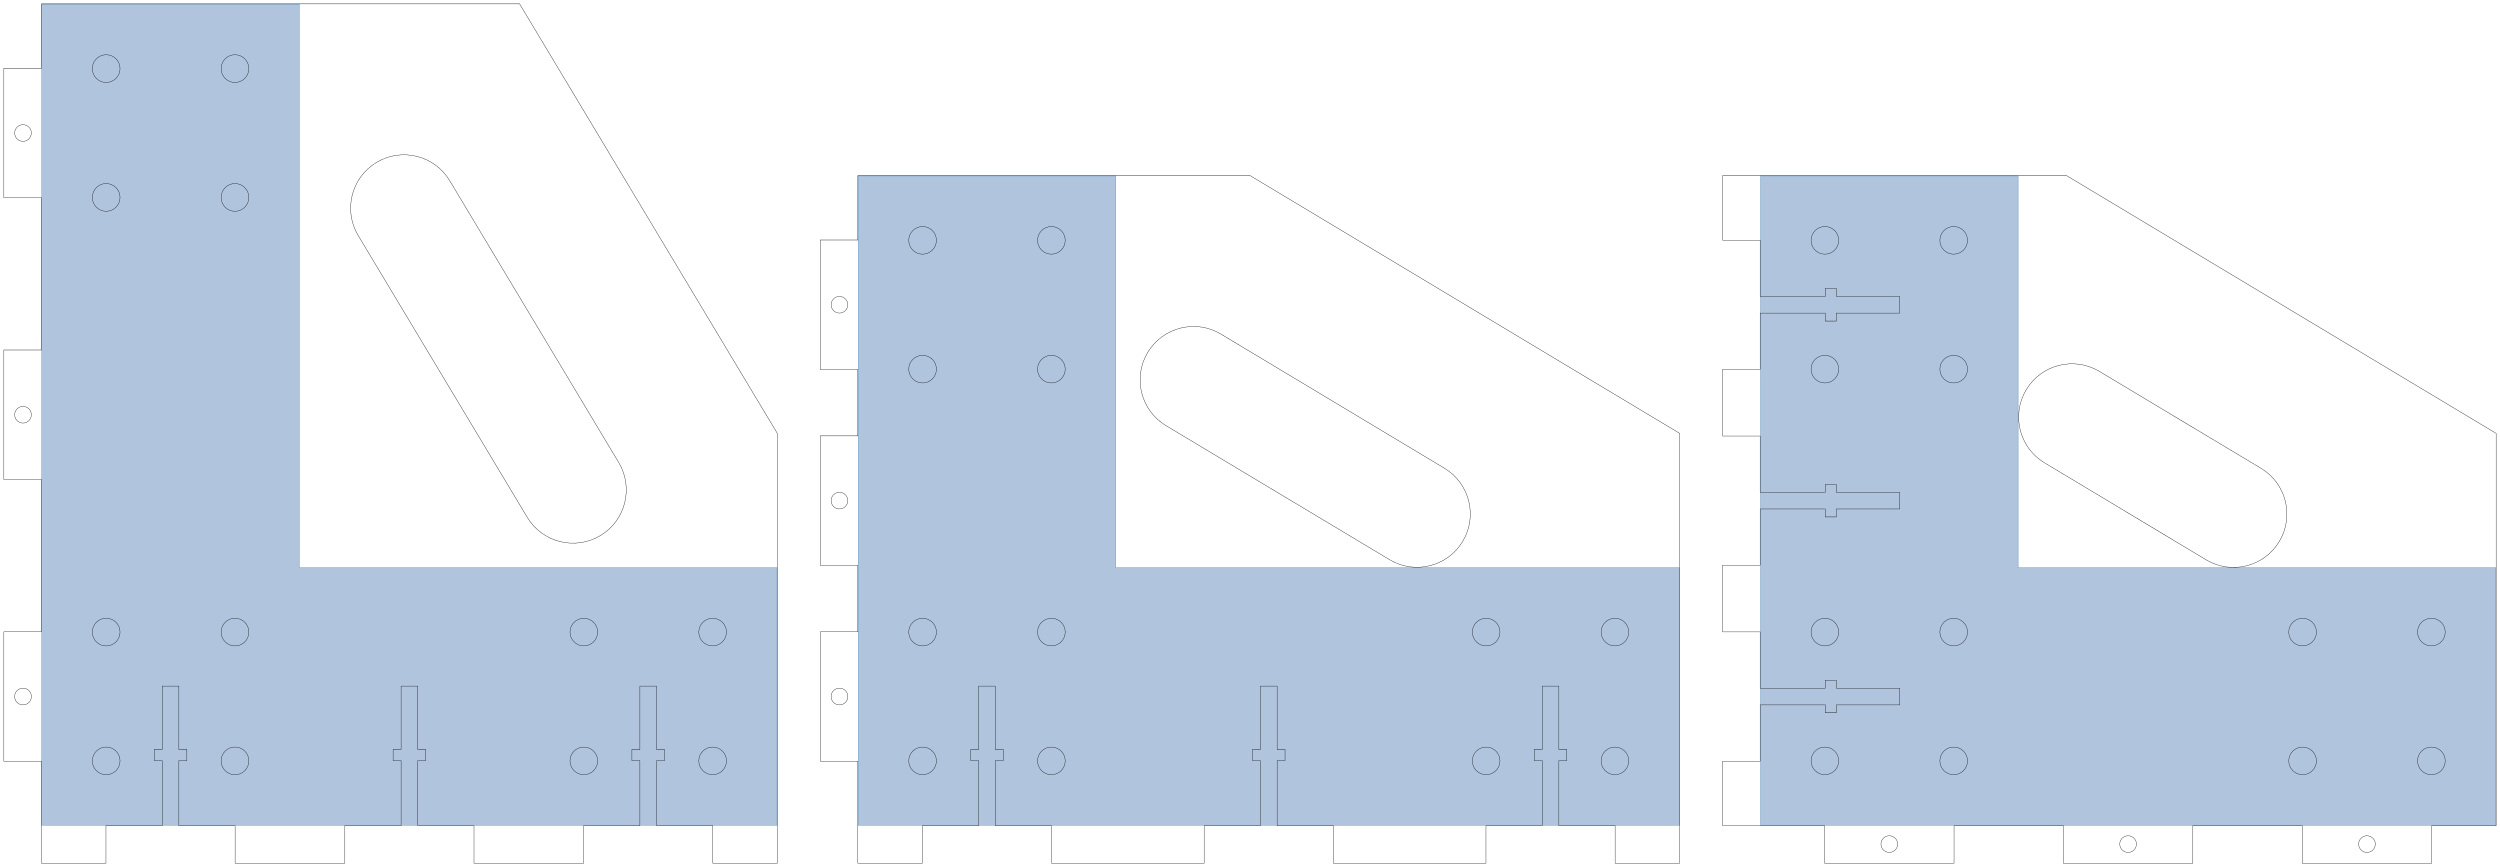
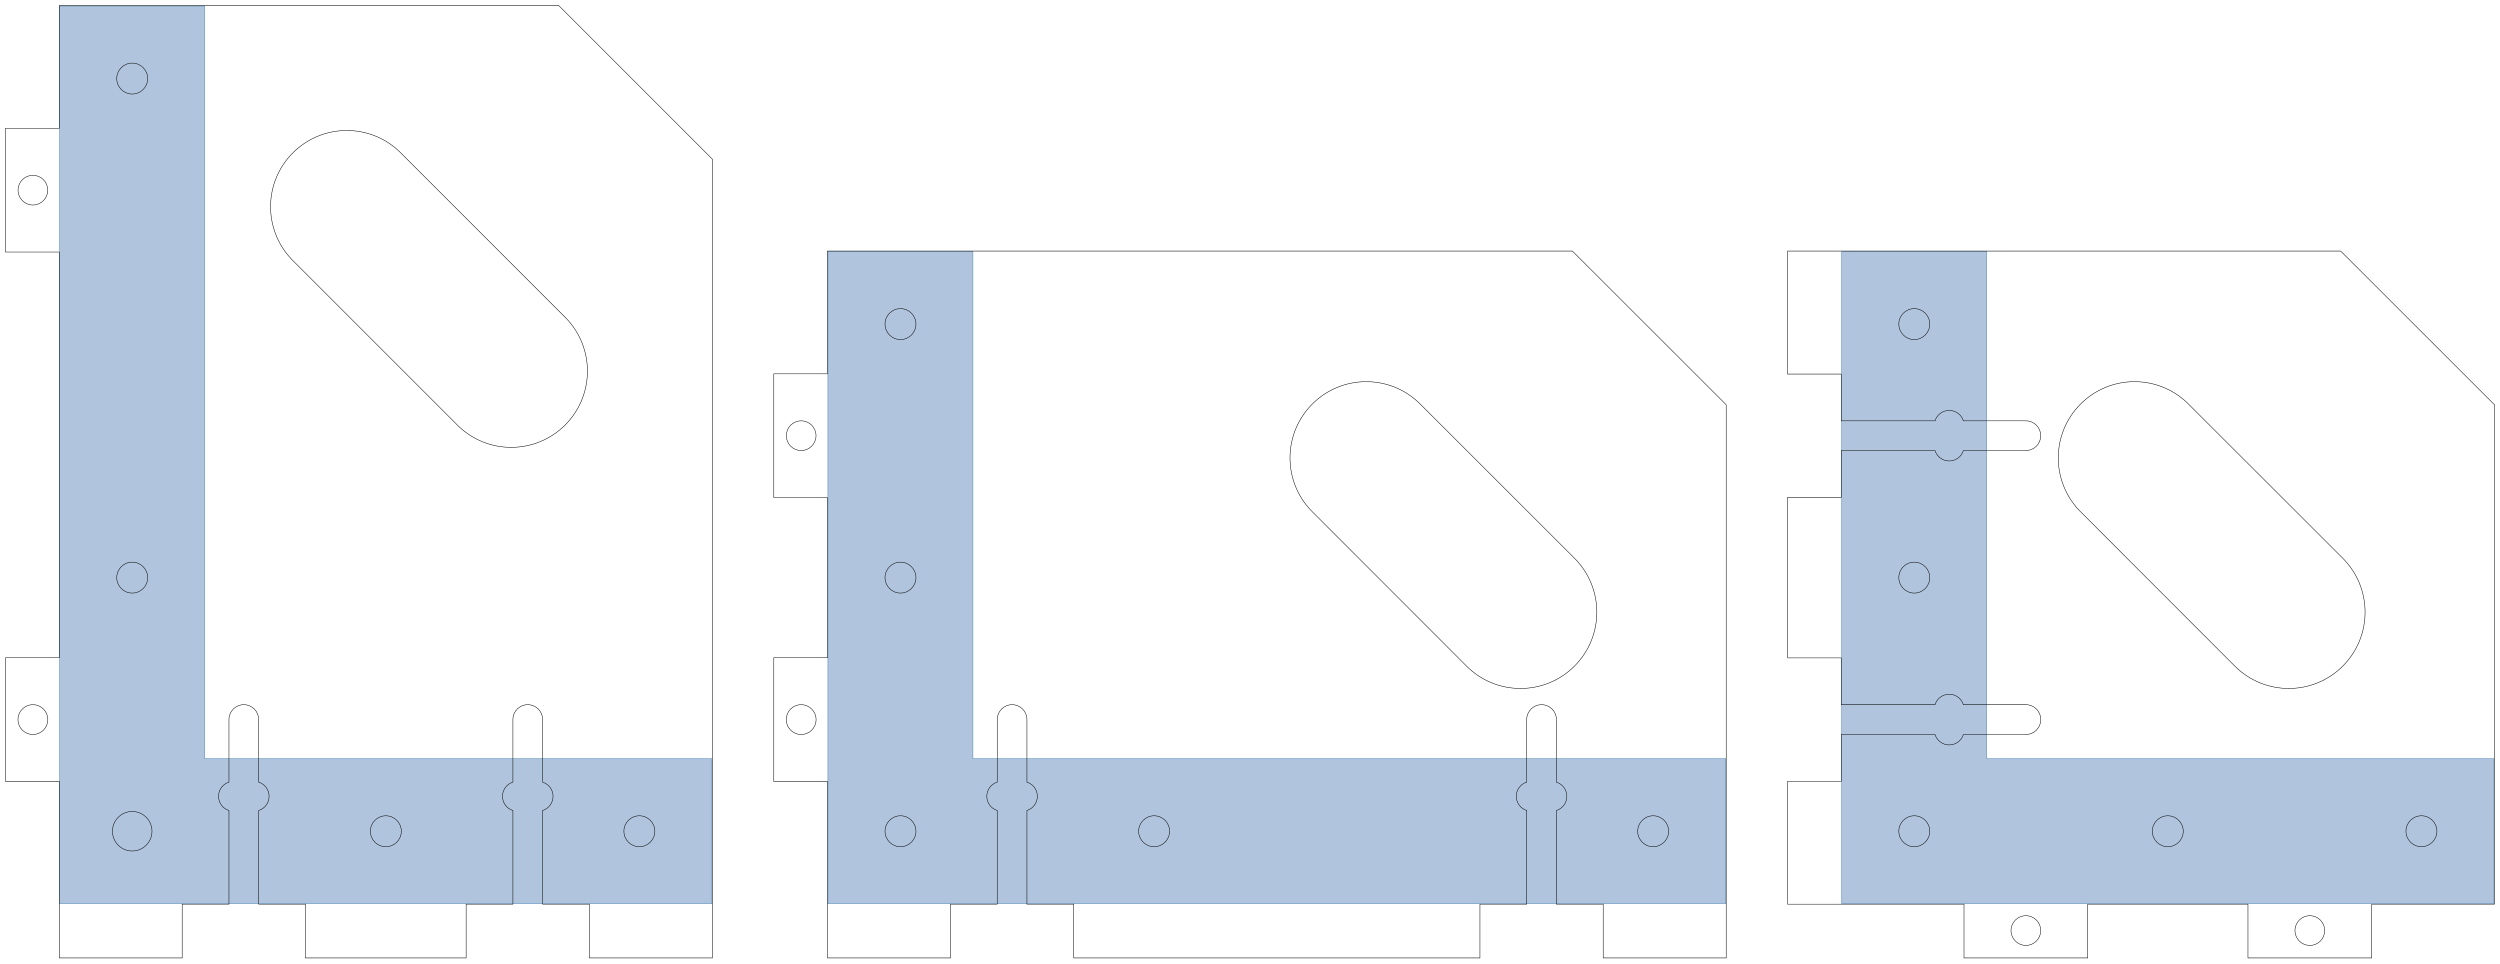
- <svg xmlns="http://www.w3.org/2000/svg" width="29.114in" height="10.098in" viewBox="-0.045 -10.049 29.114 10.098" version="1.1">
+ <svg xmlns="http://www.w3.org/2000/svg" width="20.364in" height="7.848in" viewBox="-0.045 -7.799 20.364 7.848" version="1.1">
  <g transform="scale(1,-1)" stroke-linecap="round">
    <g fill="rgb(176,196,221)" stroke="rgb(69,129,180)" stroke-width="0.004" id="extrusions">
-       <path d="M 0.441,0.438 L 9.004,0.438 L 9.004,3.438 L 3.441,3.438 L 3.441,10.0 L 0.441,10.0 L 0.441,0.438" />
-       <path d="M 9.949,0.438 L 19.512,0.438 L 19.512,3.438 L 12.949,3.438 L 12.949,8.0 L 9.949,8.0 L 9.949,0.438" />
-       <path d="M 20.457,0.438 L 29.02,0.438 L 29.02,3.438 L 23.457,3.438 L 23.457,8.0 L 20.457,8.0 L 20.457,0.438" />
+       <path d="M 0.441,0.438 L 5.754,0.438 L 5.754,1.619 L 1.623,1.619 L 1.623,7.75 L 0.441,7.75 L 0.441,0.438" />
+       <path d="M 6.699,0.438 L 14.012,0.438 L 14.012,1.619 L 7.88,1.619 L 7.88,5.75 L 6.699,5.75 L 6.699,0.438" />
+       <path d="M 14.957,0.438 L 20.27,0.438 L 20.27,1.619 L 16.138,1.619 L 16.138,5.75 L 14.957,5.75 L 14.957,0.438" />
    </g>
    <g fill="none" stroke="rgb(0,0,0)" stroke-width="0.004" id="parts">
-       <path d="M 0.438,2.691 L 0.0,2.691 L 0.0,1.184 L 0.438,1.184 L 0.438,-0.004 L 1.189,-0.004 L 1.189,0.434 L 1.844,0.434 L 1.844,1.191 L 1.752,1.191 L 1.752,1.321 L 1.844,1.321 L 1.844,2.059 L 2.038,2.059 L 2.038,1.321 L 2.131,1.321 L 2.131,1.191 L 2.038,1.191 L 2.038,0.434 L 2.693,0.434 L 2.693,-0.004 L 3.971,-0.004 L 3.971,0.434 L 4.626,0.434 L 4.626,1.191 L 4.533,1.191 L 4.533,1.321 L 4.626,1.321 L 4.626,2.059 L 4.82,2.059 L 4.82,1.321 L 4.912,1.321 L 4.912,1.191 L 4.82,1.191 L 4.82,0.434 L 5.475,0.434 L 5.475,-0.004 L 6.752,-0.004 L 6.752,0.434 L 7.407,0.434 L 7.407,1.191 L 7.314,1.191 L 7.314,1.321 L 7.407,1.321 L 7.407,2.059 L 7.601,2.059 L 7.601,1.321 L 7.694,1.321 L 7.694,1.191 L 7.601,1.191 L 7.601,0.434 L 8.256,0.434 L 8.256,-0.004 L 9.008,-0.004 L 9.008,5.001 L 6.006,10.004 L 0.438,10.004 L 0.438,9.254 L 0.0,9.254 L 0.0,7.746 L 0.438,7.746 L 0.438,5.973 L 0.0,5.973 L 0.0,4.465 L 0.438,4.465 L 0.438,2.691 M 0.223,2.035 A 0.097,0.097 90 0,0 0.223,1.84 A 0.097,0.097 90 0,0 0.223,2.035 M 1.353,1.188 A 0.161,0.161 0.0 0,0 1.03,1.188 A 0.161,0.161 0.0 0,0 1.353,1.188 M 1.353,2.688 A 0.161,0.161 0.0 0,0 1.03,2.688 A 0.161,0.161 0.0 0,0 1.353,2.688 M 2.853,1.188 A 0.161,0.161 0.0 0,0 2.53,1.188 A 0.161,0.161 0.0 0,0 2.853,1.188 M 2.853,2.688 A 0.161,0.161 0.0 0,0 2.53,2.688 A 0.161,0.161 0.0 0,0 2.853,2.688 M 6.915,1.188 A 0.161,0.161 0.0 0,0 6.593,1.188 A 0.161,0.161 0.0 0,0 6.915,1.188 M 8.415,1.188 A 0.161,0.161 -3.159563487036844e-13 0,0 8.093,1.188 A 0.161,0.161 -3.159563487036844e-13 0,0 8.415,1.188 M 6.915,2.688 A 0.161,0.161 0.0 0,0 6.593,2.688 A 0.161,0.161 0.0 0,0 6.915,2.688 M 8.415,2.688 A 0.161,0.161 -3.159563487036844e-13 0,0 8.093,2.688 A 0.161,0.161 -3.159563487036844e-13 0,0 8.415,2.688 M 0.223,5.316 A 0.097,0.097 90 0,0 0.223,5.122 A 0.097,0.097 90 0,0 0.223,5.316 M 1.353,7.75 A 0.161,0.161 0.0 0,0 1.03,7.75 A 0.161,0.161 0.0 0,0 1.353,7.75 M 0.223,8.597 A 0.097,0.097 90 0,0 0.223,8.403 A 0.097,0.097 90 0,0 0.223,8.597 M 1.353,9.25 A 0.161,0.161 0.0 0,0 1.03,9.25 A 0.161,0.161 0.0 0,0 1.353,9.25 M 2.853,7.75 A 0.161,0.161 0.0 0,0 2.53,7.75 A 0.161,0.161 0.0 0,0 2.853,7.75 M 2.853,9.25 A 0.161,0.161 0.0 0,0 2.53,9.25 A 0.161,0.161 0.0 0,0 2.853,9.25 M 5.192,7.945 L 7.161,4.662 A 0.621,0.621 120.964 0,0 6.096,4.023 L 4.127,7.305 A 0.621,0.621 -59.036 0,0 5.192,7.945" />
-       <path d="M 9.945,2.691 L 9.508,2.691 L 9.508,1.184 L 9.945,1.184 L 9.945,-0.004 L 10.697,-0.004 L 10.697,0.434 L 11.352,0.434 L 11.352,1.191 L 11.26,1.191 L 11.26,1.321 L 11.352,1.321 L 11.352,2.059 L 11.546,2.059 L 11.546,1.321 L 11.639,1.321 L 11.639,1.191 L 11.546,1.191 L 11.546,0.434 L 12.201,0.434 L 12.201,-0.004 L 13.978,-0.004 L 13.978,0.434 L 14.633,0.434 L 14.633,1.191 L 14.541,1.191 L 14.541,1.321 L 14.633,1.321 L 14.633,2.059 L 14.828,2.059 L 14.828,1.321 L 14.92,1.321 L 14.92,1.191 L 14.828,1.191 L 14.828,0.434 L 15.483,0.434 L 15.483,-0.004 L 17.26,-0.004 L 17.26,0.434 L 17.915,0.434 L 17.915,1.191 L 17.822,1.191 L 17.822,1.321 L 17.915,1.321 L 17.915,2.059 L 18.109,2.059 L 18.109,1.321 L 18.201,1.321 L 18.201,1.191 L 18.109,1.191 L 18.109,0.434 L 18.764,0.434 L 18.764,-0.004 L 19.516,-0.004 L 19.516,5.002 L 14.513,8.004 L 9.945,8.004 L 9.945,7.254 L 9.508,7.254 L 9.508,5.746 L 9.945,5.746 L 9.945,4.973 L 9.508,4.973 L 9.508,3.465 L 9.945,3.465 L 9.945,2.691 M 10.86,1.188 A 0.161,0.161 0.0 0,0 10.538,1.188 A 0.161,0.161 0.0 0,0 10.86,1.188 M 9.731,2.035 A 0.097,0.097 90 0,0 9.731,1.84 A 0.097,0.097 90 0,0 9.731,2.035 M 12.36,1.188 A 0.161,0.161 0.0 0,0 12.038,1.188 A 0.161,0.161 0.0 0,0 12.36,1.188 M 10.86,2.688 A 0.161,0.161 0.0 0,0 10.538,2.688 A 0.161,0.161 0.0 0,0 10.86,2.688 M 12.36,2.688 A 0.161,0.161 0.0 0,0 12.038,2.688 A 0.161,0.161 0.0 0,0 12.36,2.688 M 17.423,1.188 A 0.161,0.161 0.0 0,0 17.101,1.188 A 0.161,0.161 0.0 0,0 17.423,1.188 M 18.923,1.188 A 0.161,0.161 -3.159563487036844e-13 0,0 18.601,1.188 A 0.161,0.161 -3.159563487036844e-13 0,0 18.923,1.188 M 17.423,2.688 A 0.161,0.161 0.0 0,0 17.101,2.688 A 0.161,0.161 0.0 0,0 17.423,2.688 M 18.923,2.688 A 0.161,0.161 -3.159563487036844e-13 0,0 18.601,2.688 A 0.161,0.161 -3.159563487036844e-13 0,0 18.923,2.688 M 9.731,4.316 A 0.097,0.097 90 0,0 9.731,4.122 A 0.097,0.097 90 0,0 9.731,4.316 M 10.86,5.75 A 0.161,0.161 0.0 0,0 10.538,5.75 A 0.161,0.161 0.0 0,0 10.86,5.75 M 12.36,5.75 A 0.161,0.161 0.0 0,0 12.038,5.75 A 0.161,0.161 0.0 0,0 12.36,5.75 M 9.731,6.597 A 0.097,0.097 90 0,0 9.731,6.403 A 0.097,0.097 90 0,0 9.731,6.597 M 10.86,7.25 A 0.161,0.161 0.0 0,0 10.538,7.25 A 0.161,0.161 0.0 0,0 10.86,7.25 M 12.36,7.25 A 0.161,0.161 0.0 0,0 12.038,7.25 A 0.161,0.161 0.0 0,0 12.36,7.25 M 14.174,6.158 L 16.778,4.595 A 0.621,0.621 149.036 0,0 16.139,3.53 L 13.534,5.092 A 0.621,0.621 -30.964 0,0 14.174,6.158" />
-       <path d="M 26.766,0.434 L 26.766,-0.004 L 28.274,-0.004 L 28.274,0.434 L 29.024,0.434 L 29.024,5.002 L 24.021,8.004 L 20.016,8.004 L 20.016,7.252 L 20.453,7.252 L 20.453,6.597 L 21.211,6.597 L 21.211,6.69 L 21.34,6.69 L 21.34,6.597 L 22.078,6.597 L 22.078,6.403 L 21.34,6.403 L 21.34,6.31 L 21.211,6.31 L 21.211,6.403 L 20.453,6.403 L 20.453,5.748 L 20.016,5.748 L 20.016,4.971 L 20.453,4.971 L 20.453,4.316 L 21.211,4.316 L 21.211,4.408 L 21.34,4.408 L 21.34,4.316 L 22.078,4.316 L 22.078,4.122 L 21.34,4.122 L 21.34,4.029 L 21.211,4.029 L 21.211,4.122 L 20.453,4.122 L 20.453,3.467 L 20.016,3.467 L 20.016,2.69 L 20.453,2.69 L 20.453,2.035 L 21.211,2.035 L 21.211,2.127 L 21.34,2.127 L 21.34,2.035 L 22.078,2.035 L 22.078,1.84 L 21.34,1.84 L 21.34,1.748 L 21.211,1.748 L 21.211,1.84 L 20.453,1.84 L 20.453,1.185 L 20.016,1.185 L 20.016,0.434 L 21.203,0.434 L 21.203,-0.004 L 22.711,-0.004 L 22.711,0.434 L 23.984,0.434 L 23.984,-0.004 L 25.492,-0.004 L 25.492,0.434 L 26.766,0.434 M 22.054,0.219 A 0.097,0.097 0.0 0,0 21.86,0.219 A 0.097,0.097 0.0 0,0 22.054,0.219 M 21.368,1.188 A 0.161,0.161 0.0 0,0 21.046,1.188 A 0.161,0.161 0.0 0,0 21.368,1.188 M 22.868,1.188 A 0.161,0.161 0.0 0,0 22.546,1.188 A 0.161,0.161 0.0 0,0 22.868,1.188 M 21.368,2.688 A 0.161,0.161 0.0 0,0 21.046,2.688 A 0.161,0.161 0.0 0,0 21.368,2.688 M 22.868,2.688 A 0.161,0.161 0.0 0,0 22.546,2.688 A 0.161,0.161 0.0 0,0 22.868,2.688 M 24.835,0.219 A 0.097,0.097 0.0 0,0 24.641,0.219 A 0.097,0.097 0.0 0,0 24.835,0.219 M 27.617,0.219 A 0.097,0.097 0.0 0,0 27.423,0.219 A 0.097,0.097 0.0 0,0 27.617,0.219 M 26.931,1.188 A 0.161,0.161 0.0 0,0 26.609,1.188 A 0.161,0.161 0.0 0,0 26.931,1.188 M 28.431,1.188 A 0.161,0.161 -3.159563487036844e-13 0,0 28.109,1.188 A 0.161,0.161 -3.159563487036844e-13 0,0 28.431,1.188 M 26.931,2.688 A 0.161,0.161 0.0 0,0 26.609,2.688 A 0.161,0.161 0.0 0,0 26.931,2.688 M 28.431,2.688 A 0.161,0.161 -3.159563487036844e-13 0,0 28.109,2.688 A 0.161,0.161 -3.159563487036844e-13 0,0 28.431,2.688 M 21.368,5.75 A 0.161,0.161 0.0 0,0 21.046,5.75 A 0.161,0.161 0.0 0,0 21.368,5.75 M 22.868,5.75 A 0.161,0.161 0.0 0,0 22.546,5.75 A 0.161,0.161 0.0 0,0 22.868,5.75 M 21.368,7.25 A 0.161,0.161 0.0 0,0 21.046,7.25 A 0.161,0.161 0.0 0,0 21.368,7.25 M 22.868,7.25 A 0.161,0.161 0.0 0,0 22.546,7.25 A 0.161,0.161 0.0 0,0 22.868,7.25 M 24.402,5.725 L 26.286,4.595 A 0.621,0.621 149.036 0,0 25.646,3.53 L 23.763,4.66 A 0.621,0.621 -30.964 0,0 24.402,5.725" />
+       <path d="M 0.438,2.441 L 0.0,2.441 L 0.0,1.434 L 0.438,1.434 L 0.438,-0.004 L 1.439,-0.004 L 1.439,0.434 L 1.82,0.434 L 1.82,1.197 A 0.121,0.121 0.0 0,0 1.82,1.428 L 1.82,1.938 A 0.121,0.121 0.0 0,0 2.062,1.938 L 2.062,1.428 A 0.121,0.121 180.0 0,0 2.062,1.197 L 2.062,0.434 L 2.443,0.434 L 2.443,-0.004 L 3.752,-0.004 L 3.752,0.434 L 4.133,0.434 L 4.133,1.197 A 0.121,0.121 0.0 0,0 4.133,1.428 L 4.133,1.938 A 0.121,0.121 0.0 0,0 4.375,1.938 L 4.375,1.428 A 0.121,0.121 180.0 0,0 4.375,1.197 L 4.375,0.434 L 4.756,0.434 L 4.756,-0.004 L 5.758,-0.004 L 5.758,6.502 L 4.506,7.754 L 0.438,7.754 L 0.438,6.754 L 0.0,6.754 L 0.0,5.746 L 0.438,5.746 L 0.438,2.441 M 1.193,1.028 A 0.161,0.161 0.0 0,0 0.871,1.028 A 0.161,0.161 0.0 0,0 1.193,1.028 M 0.223,2.059 A 0.121,0.121 90 0,0 0.223,1.816 A 0.121,0.121 90 0,0 0.223,2.059 M 1.158,3.094 A 0.126,0.126 0.0 0,0 0.906,3.094 A 0.126,0.126 0.0 0,0 1.158,3.094 M 3.224,1.028 A 0.126,0.126 0.0 0,0 2.972,1.028 A 0.126,0.126 0.0 0,0 3.224,1.028 M 5.289,1.028 A 0.126,0.126 0.0 0,0 5.037,1.028 A 0.126,0.126 0.0 0,0 5.289,1.028 M 0.223,6.371 A 0.121,0.121 90 0,0 0.223,6.129 A 0.121,0.121 90 0,0 0.223,6.371 M 1.158,7.159 A 0.126,0.126 0.0 0,0 0.906,7.159 A 0.126,0.126 0.0 0,0 1.158,7.159 M 3.209,6.564 L 4.568,5.205 A 0.621,0.621 135.0 0,0 3.69,4.327 L 2.331,5.686 A 0.621,0.621 -45 0,0 3.209,6.564" />
+       <path d="M 6.695,2.441 L 6.258,2.441 L 6.258,1.434 L 6.695,1.434 L 6.695,-0.004 L 7.697,-0.004 L 7.697,0.434 L 8.078,0.434 L 8.078,1.197 A 0.121,0.121 0.0 0,0 8.078,1.428 L 8.078,1.938 A 0.121,0.121 0.0 0,0 8.32,1.938 L 8.32,1.428 A 0.121,0.121 180.0 0,0 8.32,1.197 L 8.32,0.434 L 8.701,0.434 L 8.701,-0.004 L 12.01,-0.004 L 12.01,0.434 L 12.391,0.434 L 12.391,1.197 A 0.121,0.121 0.0 0,0 12.391,1.428 L 12.391,1.938 A 0.121,0.121 0.0 0,0 12.633,1.938 L 12.633,1.428 A 0.121,0.121 180.0 0,0 12.633,1.197 L 12.633,0.434 L 13.014,0.434 L 13.014,-0.004 L 14.016,-0.004 L 14.016,4.502 L 12.763,5.754 L 6.695,5.754 L 6.695,4.754 L 6.258,4.754 L 6.258,3.746 L 6.695,3.746 L 6.695,2.441 M 7.416,1.028 A 0.126,0.126 0.0 0,0 7.164,1.028 A 0.126,0.126 0.0 0,0 7.416,1.028 M 6.481,2.059 A 0.121,0.121 90 0,0 6.481,1.816 A 0.121,0.121 90 0,0 6.481,2.059 M 9.482,1.028 A 0.126,0.126 0.0 0,0 9.23,1.028 A 0.126,0.126 0.0 0,0 9.482,1.028 M 13.547,1.028 A 0.126,0.126 0.0 0,0 13.295,1.028 A 0.126,0.126 0.0 0,0 13.547,1.028 M 7.416,3.094 A 0.126,0.126 0.0 0,0 7.164,3.094 A 0.126,0.126 0.0 0,0 7.416,3.094 M 6.481,4.371 A 0.121,0.121 90 0,0 6.481,4.129 A 0.121,0.121 90 0,0 6.481,4.371 M 7.416,5.159 A 0.126,0.126 0.0 0,0 7.164,5.159 A 0.126,0.126 0.0 0,0 7.416,5.159 M 11.513,4.518 L 12.78,3.252 A 0.621,0.621 135.0 0,0 11.901,2.373 L 10.635,3.64 A 0.621,0.621 -45 0,0 11.513,4.518" />
+       <path d="M 15.953,0.434 L 15.953,-0.004 L 16.961,-0.004 L 16.961,0.434 L 18.266,0.434 L 18.266,-0.004 L 19.274,-0.004 L 19.274,0.434 L 20.274,0.434 L 20.274,4.502 L 19.021,5.754 L 14.516,5.754 L 14.516,4.752 L 14.953,4.752 L 14.953,4.371 L 15.717,4.371 A 0.121,0.121 -90 0,0 15.948,4.371 L 16.457,4.371 A 0.121,0.121 90 0,0 16.457,4.129 L 15.948,4.129 A 0.121,0.121 90 0,0 15.717,4.129 L 14.953,4.129 L 14.953,3.748 L 14.516,3.748 L 14.516,2.44 L 14.953,2.44 L 14.953,2.059 L 15.717,2.059 A 0.121,0.121 -90 0,0 15.948,2.059 L 16.457,2.059 A 0.121,0.121 90 0,0 16.457,1.816 L 15.948,1.816 A 0.121,0.121 90 0,0 15.717,1.816 L 14.953,1.816 L 14.953,1.435 L 14.516,1.435 L 14.516,0.434 L 15.953,0.434 M 16.578,0.219 A 0.121,0.121 1.3135949416125743e-14 0,0 16.336,0.219 A 0.121,0.121 1.3135949416125743e-14 0,0 16.578,0.219 M 15.674,1.028 A 0.126,0.126 0.0 0,0 15.422,1.028 A 0.126,0.126 0.0 0,0 15.674,1.028 M 17.739,1.028 A 0.126,0.126 0.0 0,0 17.487,1.028 A 0.126,0.126 0.0 0,0 17.739,1.028 M 18.891,0.219 A 0.121,0.121 -1.9703924124188615e-13 0,0 18.649,0.219 A 0.121,0.121 -1.9703924124188615e-13 0,0 18.891,0.219 M 19.805,1.028 A 0.126,0.126 0.0 0,0 19.553,1.028 A 0.126,0.126 0.0 0,0 19.805,1.028 M 15.674,3.094 A 0.126,0.126 0.0 0,0 15.422,3.094 A 0.126,0.126 0.0 0,0 15.674,3.094 M 15.674,5.159 A 0.126,0.126 0.0 0,0 15.422,5.159 A 0.126,0.126 0.0 0,0 15.674,5.159 M 17.771,4.518 L 19.038,3.252 A 0.621,0.621 135.0 0,0 18.159,2.373 L 16.893,3.64 A 0.621,0.621 -45 0,0 17.771,4.518" />
    </g>
  </g>
</svg>
